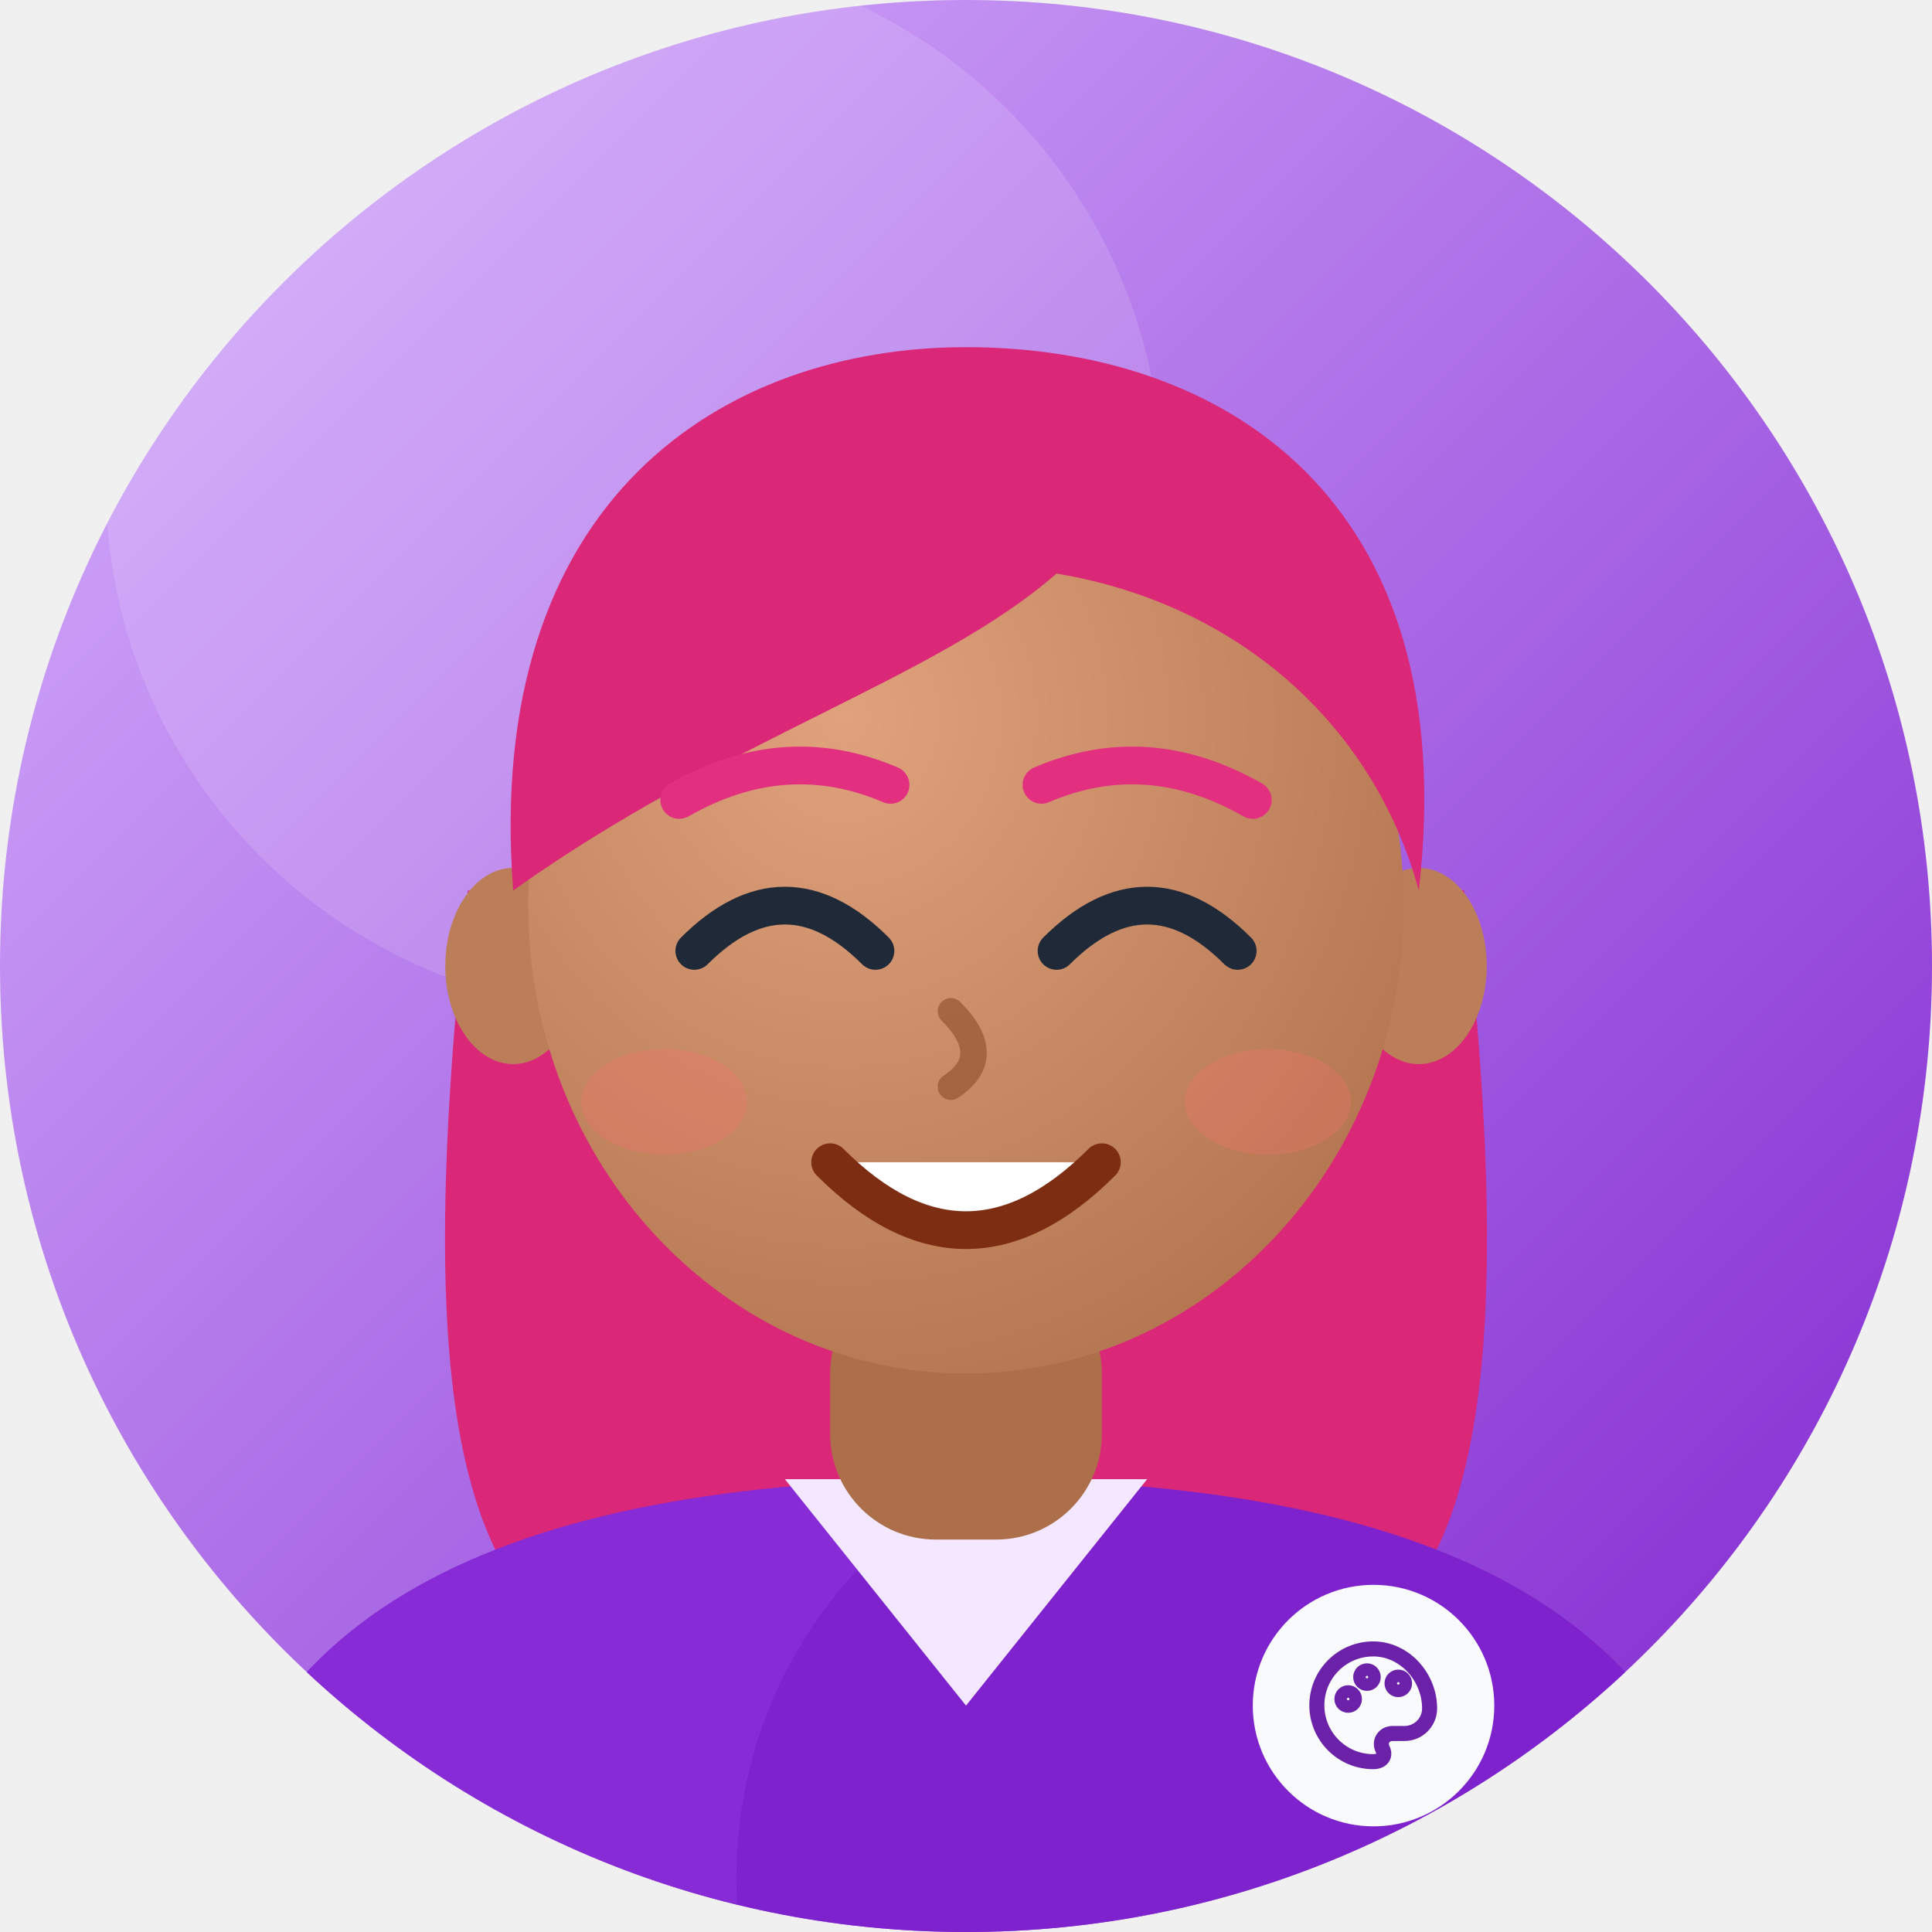
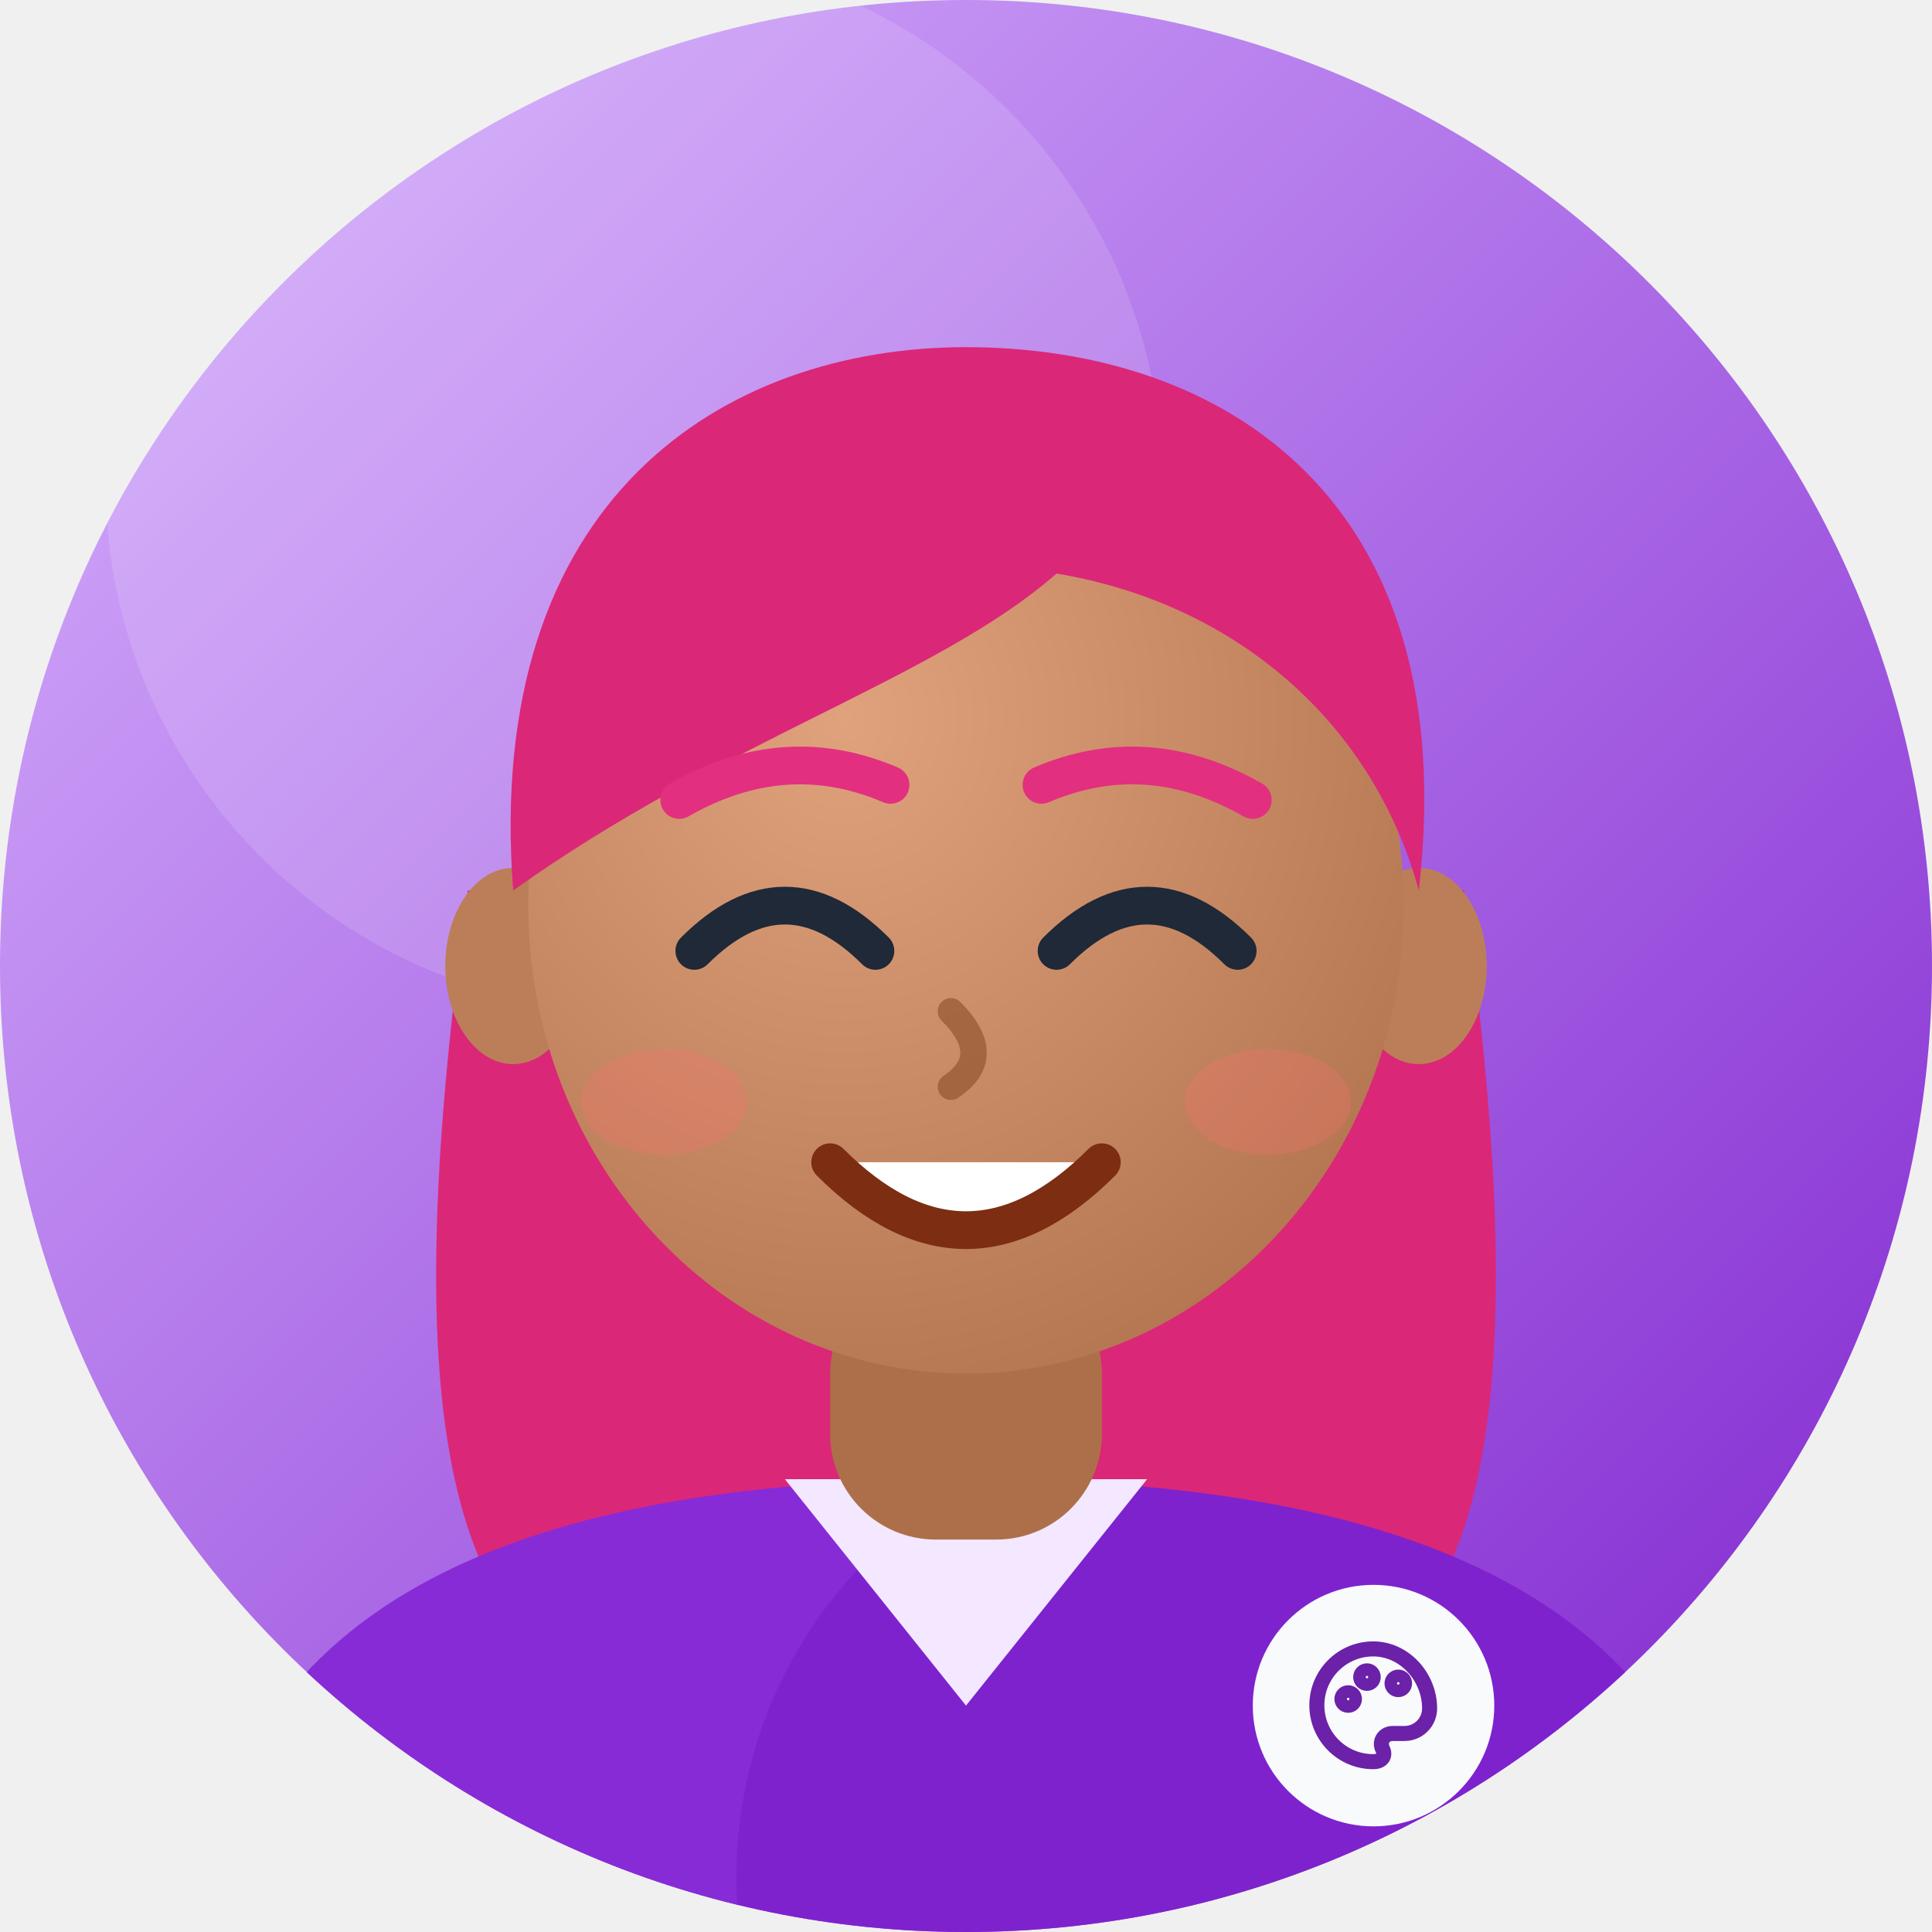
<svg xmlns="http://www.w3.org/2000/svg" viewBox="0 0 256 256" width="256" height="256" role="img" aria-label="art">
  <defs>
    <linearGradient id="g-art" x1="0" y1="0" x2="1" y2="1">
      <stop offset="0" stop-color="#d8b4fe" />
      <stop offset="1" stop-color="#7e22ce" />
    </linearGradient>
    <radialGradient id="f-art" cx=".36" cy=".3" r=".8">
      <stop offset="0" stop-color="#e0a27d" />
      <stop offset="1" stop-color="#b2744f" />
    </radialGradient>
    <clipPath id="c-art">
      <circle cx="128" cy="128" r="128" />
    </clipPath>
  </defs>
  <g clip-path="url(#c-art)">
    <rect width="256" height="256" fill="url(#g-art)" />
    <circle cx="84" cy="64" r="70" fill="#fff" opacity=".13" />
-     <path d="M62 118 C54 190 62 214 84 222 L172 222 C194 214 202 190 194 118 Z" fill="#db2777" />
+     <path d="M62 118 C52 190 60 218 84 226 L172 226 C196 218 204 190 194 118 Z" fill="#db2777" />
    <path d="M26 256 C30 214 66 196 128 196 C190 196 226 214 230 256 Z" fill="#7e22ce" />
    <path d="M26 256 C30 214 66 196 128 196 C100 214 96 240 98 256 Z" fill="#9034e0" opacity=".5" />
    <path d="M104 196 L128 226 L152 196 Z" fill="#f3e8ff" />
    <circle cx="182" cy="226" r="16" fill="#f8fafc" />
    <g transform="translate(172 216) scale(.83)" fill="none" stroke="#6b21a8" stroke-width="2.4" stroke-linecap="round" stroke-linejoin="round">
      <path d="M12 3a9 9 0 100 18c1.5 0 2-1 1.5-2-.6-1.2.2-2.5 1.6-2.5H17a4 4 0 004-4c0-5-4-9.5-9-9.5z" />
      <circle cx="8" cy="11" r="1" />
      <circle cx="11" cy="7.5" r="1" />
      <circle cx="16" cy="8.5" r="1" />
    </g>
    <rect x="110" y="168" width="36" height="36" rx="14" fill="#ad6f4a" />
    <ellipse cx="68" cy="128" rx="9" ry="13" fill="#bc7e59" />
    <ellipse cx="188" cy="128" rx="9" ry="13" fill="#bc7e59" />
    <ellipse cx="128" cy="120" rx="58" ry="62" fill="url(#f-art)" />
    <path d="M68 118 C64 66 96 46 128 46 C162 46 194 66 188 118 C182 96 164 80 140 76 C124 90 96 98 68 118 Z" fill="#db2777" />
    <g stroke="#e32f7f" stroke-width="5" stroke-linecap="round" fill="none">
      <path d="M90 106 Q104 98 118 104" />
      <path d="M138 104 Q152 98 166 106" />
    </g>
    <path d="M92 126 Q104 114 116 126" stroke="#1f2937" stroke-width="5" fill="none" stroke-linecap="round" />
    <path d="M140 126 Q152 114 164 126" stroke="#1f2937" stroke-width="5" fill="none" stroke-linecap="round" />
    <ellipse cx="88" cy="146" rx="11" ry="7" fill="#f87171" opacity=".28" />
    <ellipse cx="168" cy="146" rx="11" ry="7" fill="#f87171" opacity=".28" />
    <path d="M126 134 Q132 140 126 144" stroke="#935530" stroke-width="3.5" fill="none" stroke-linecap="round" opacity=".7" />
    <path d="M110 154 Q128 172 146 154" stroke="#7c2d12" stroke-width="5" fill="#fff" stroke-linecap="round" stroke-linejoin="round" />
  </g>
</svg>
